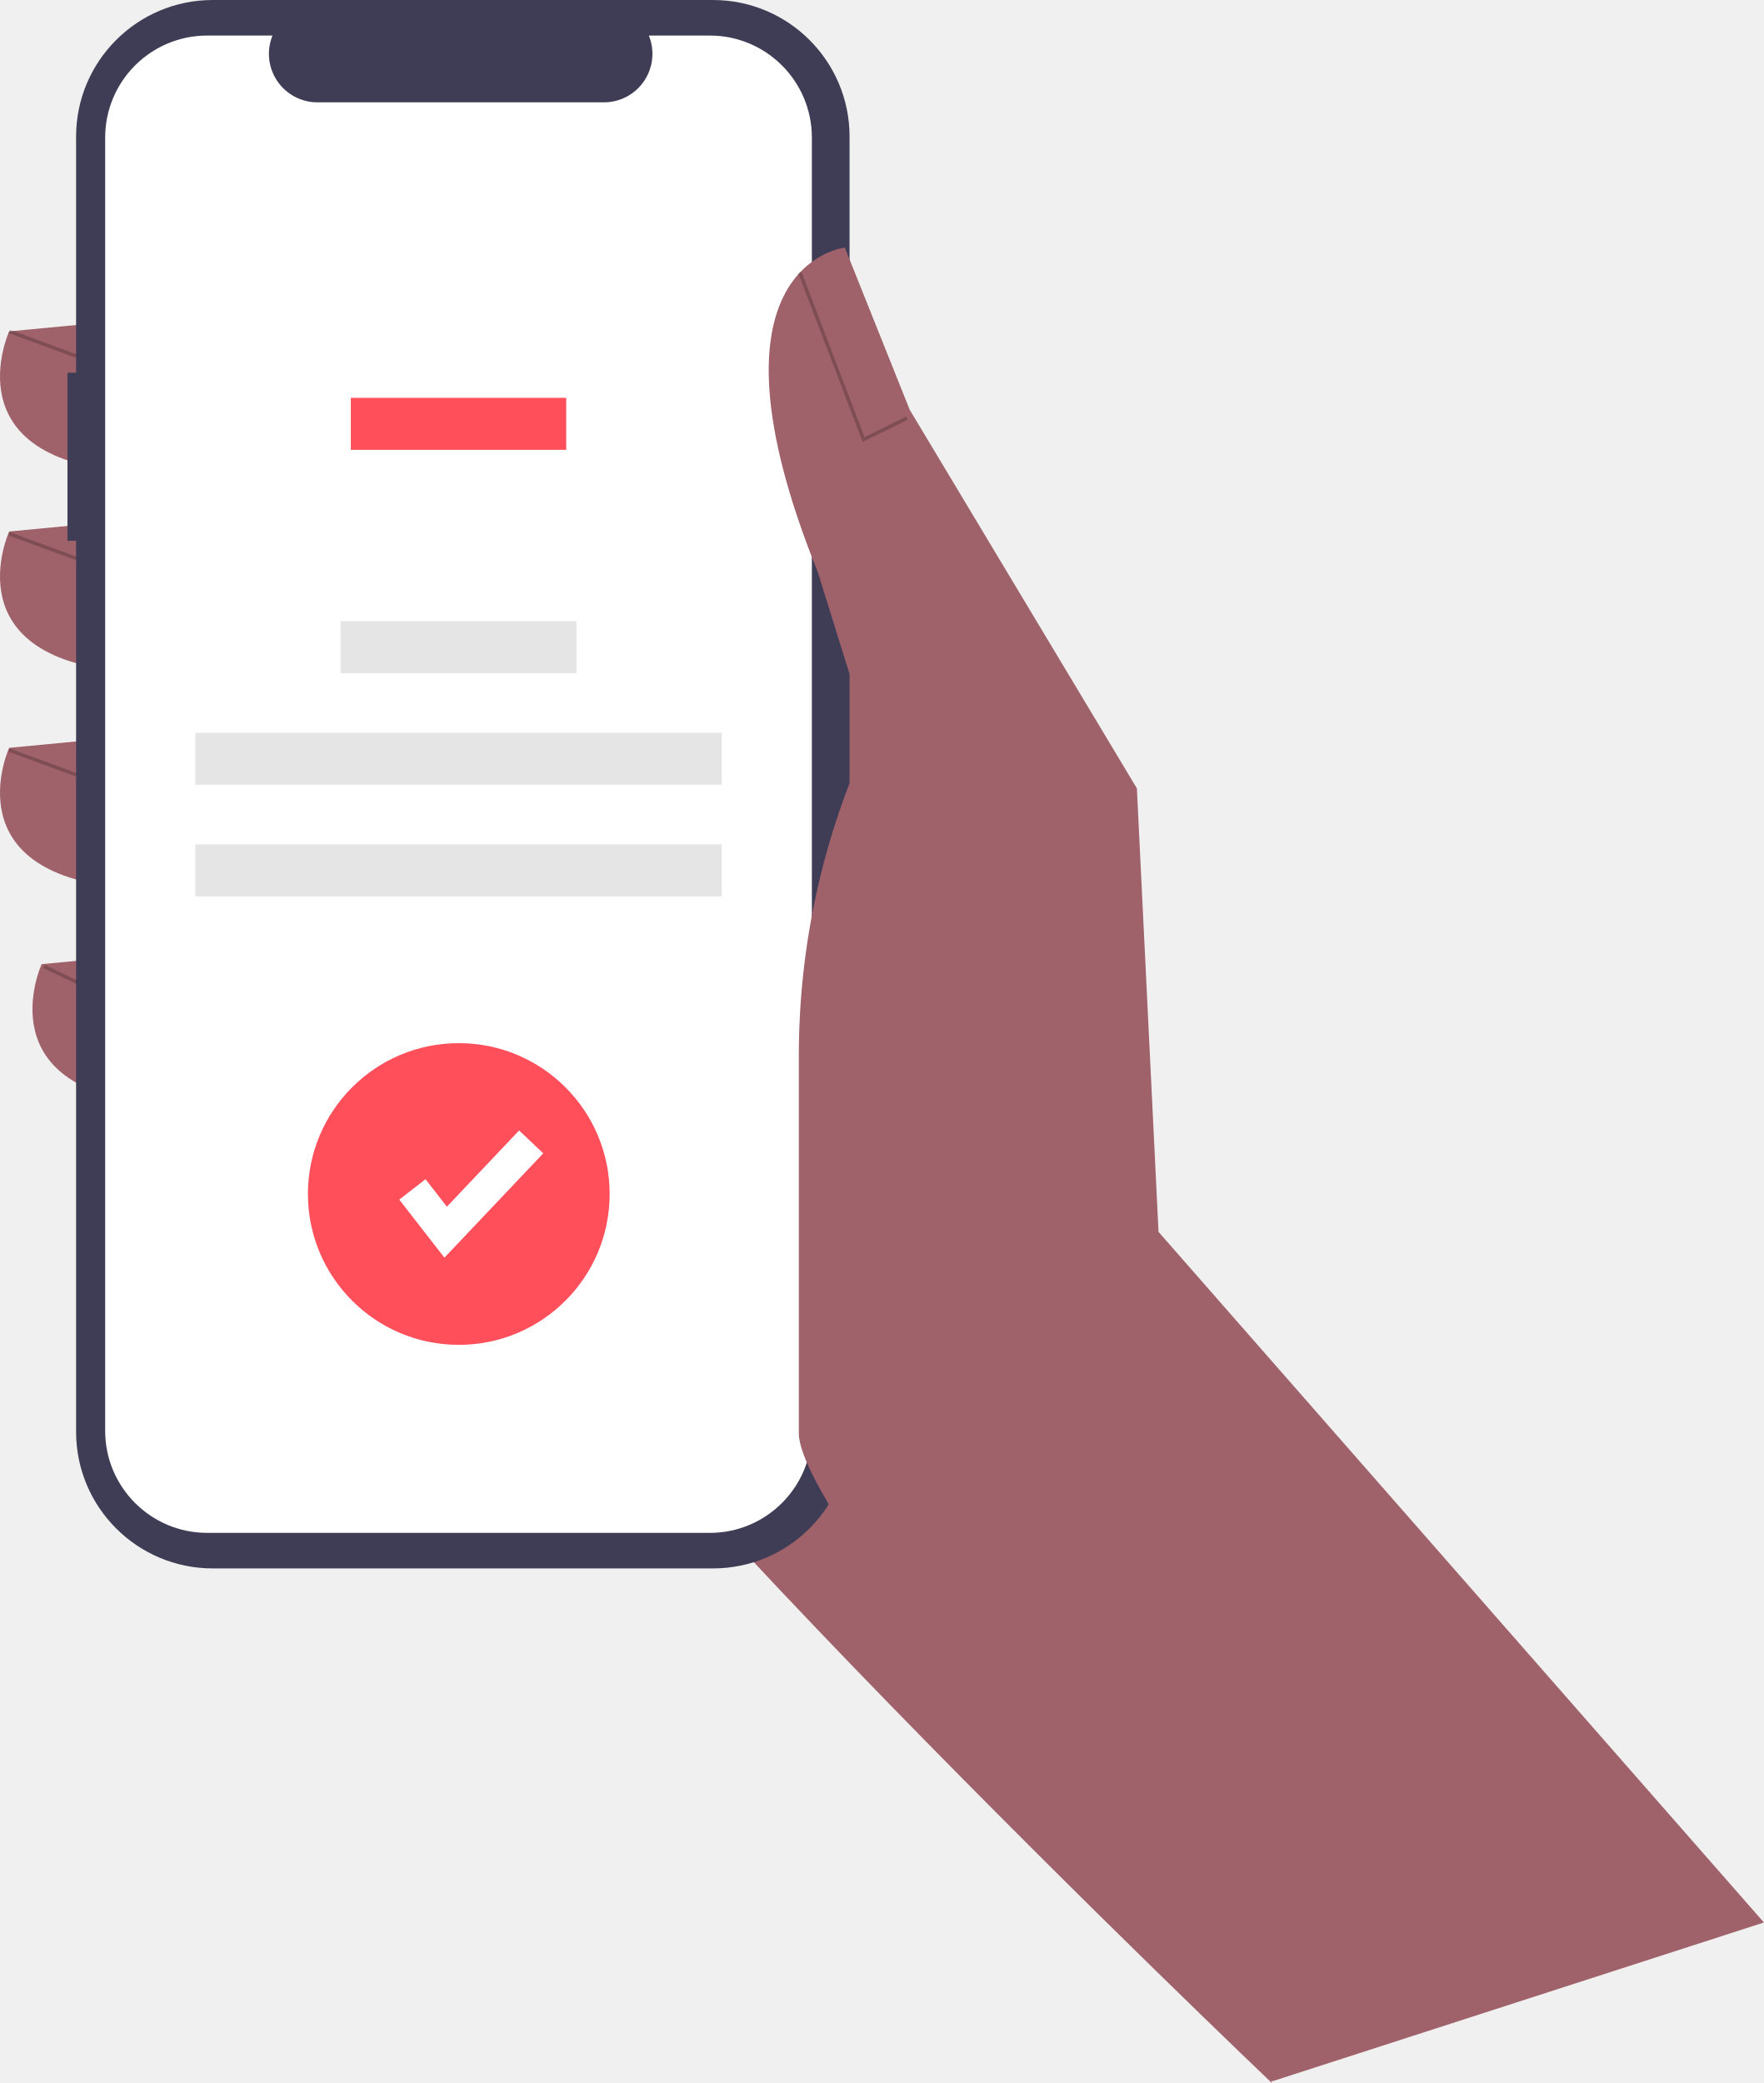
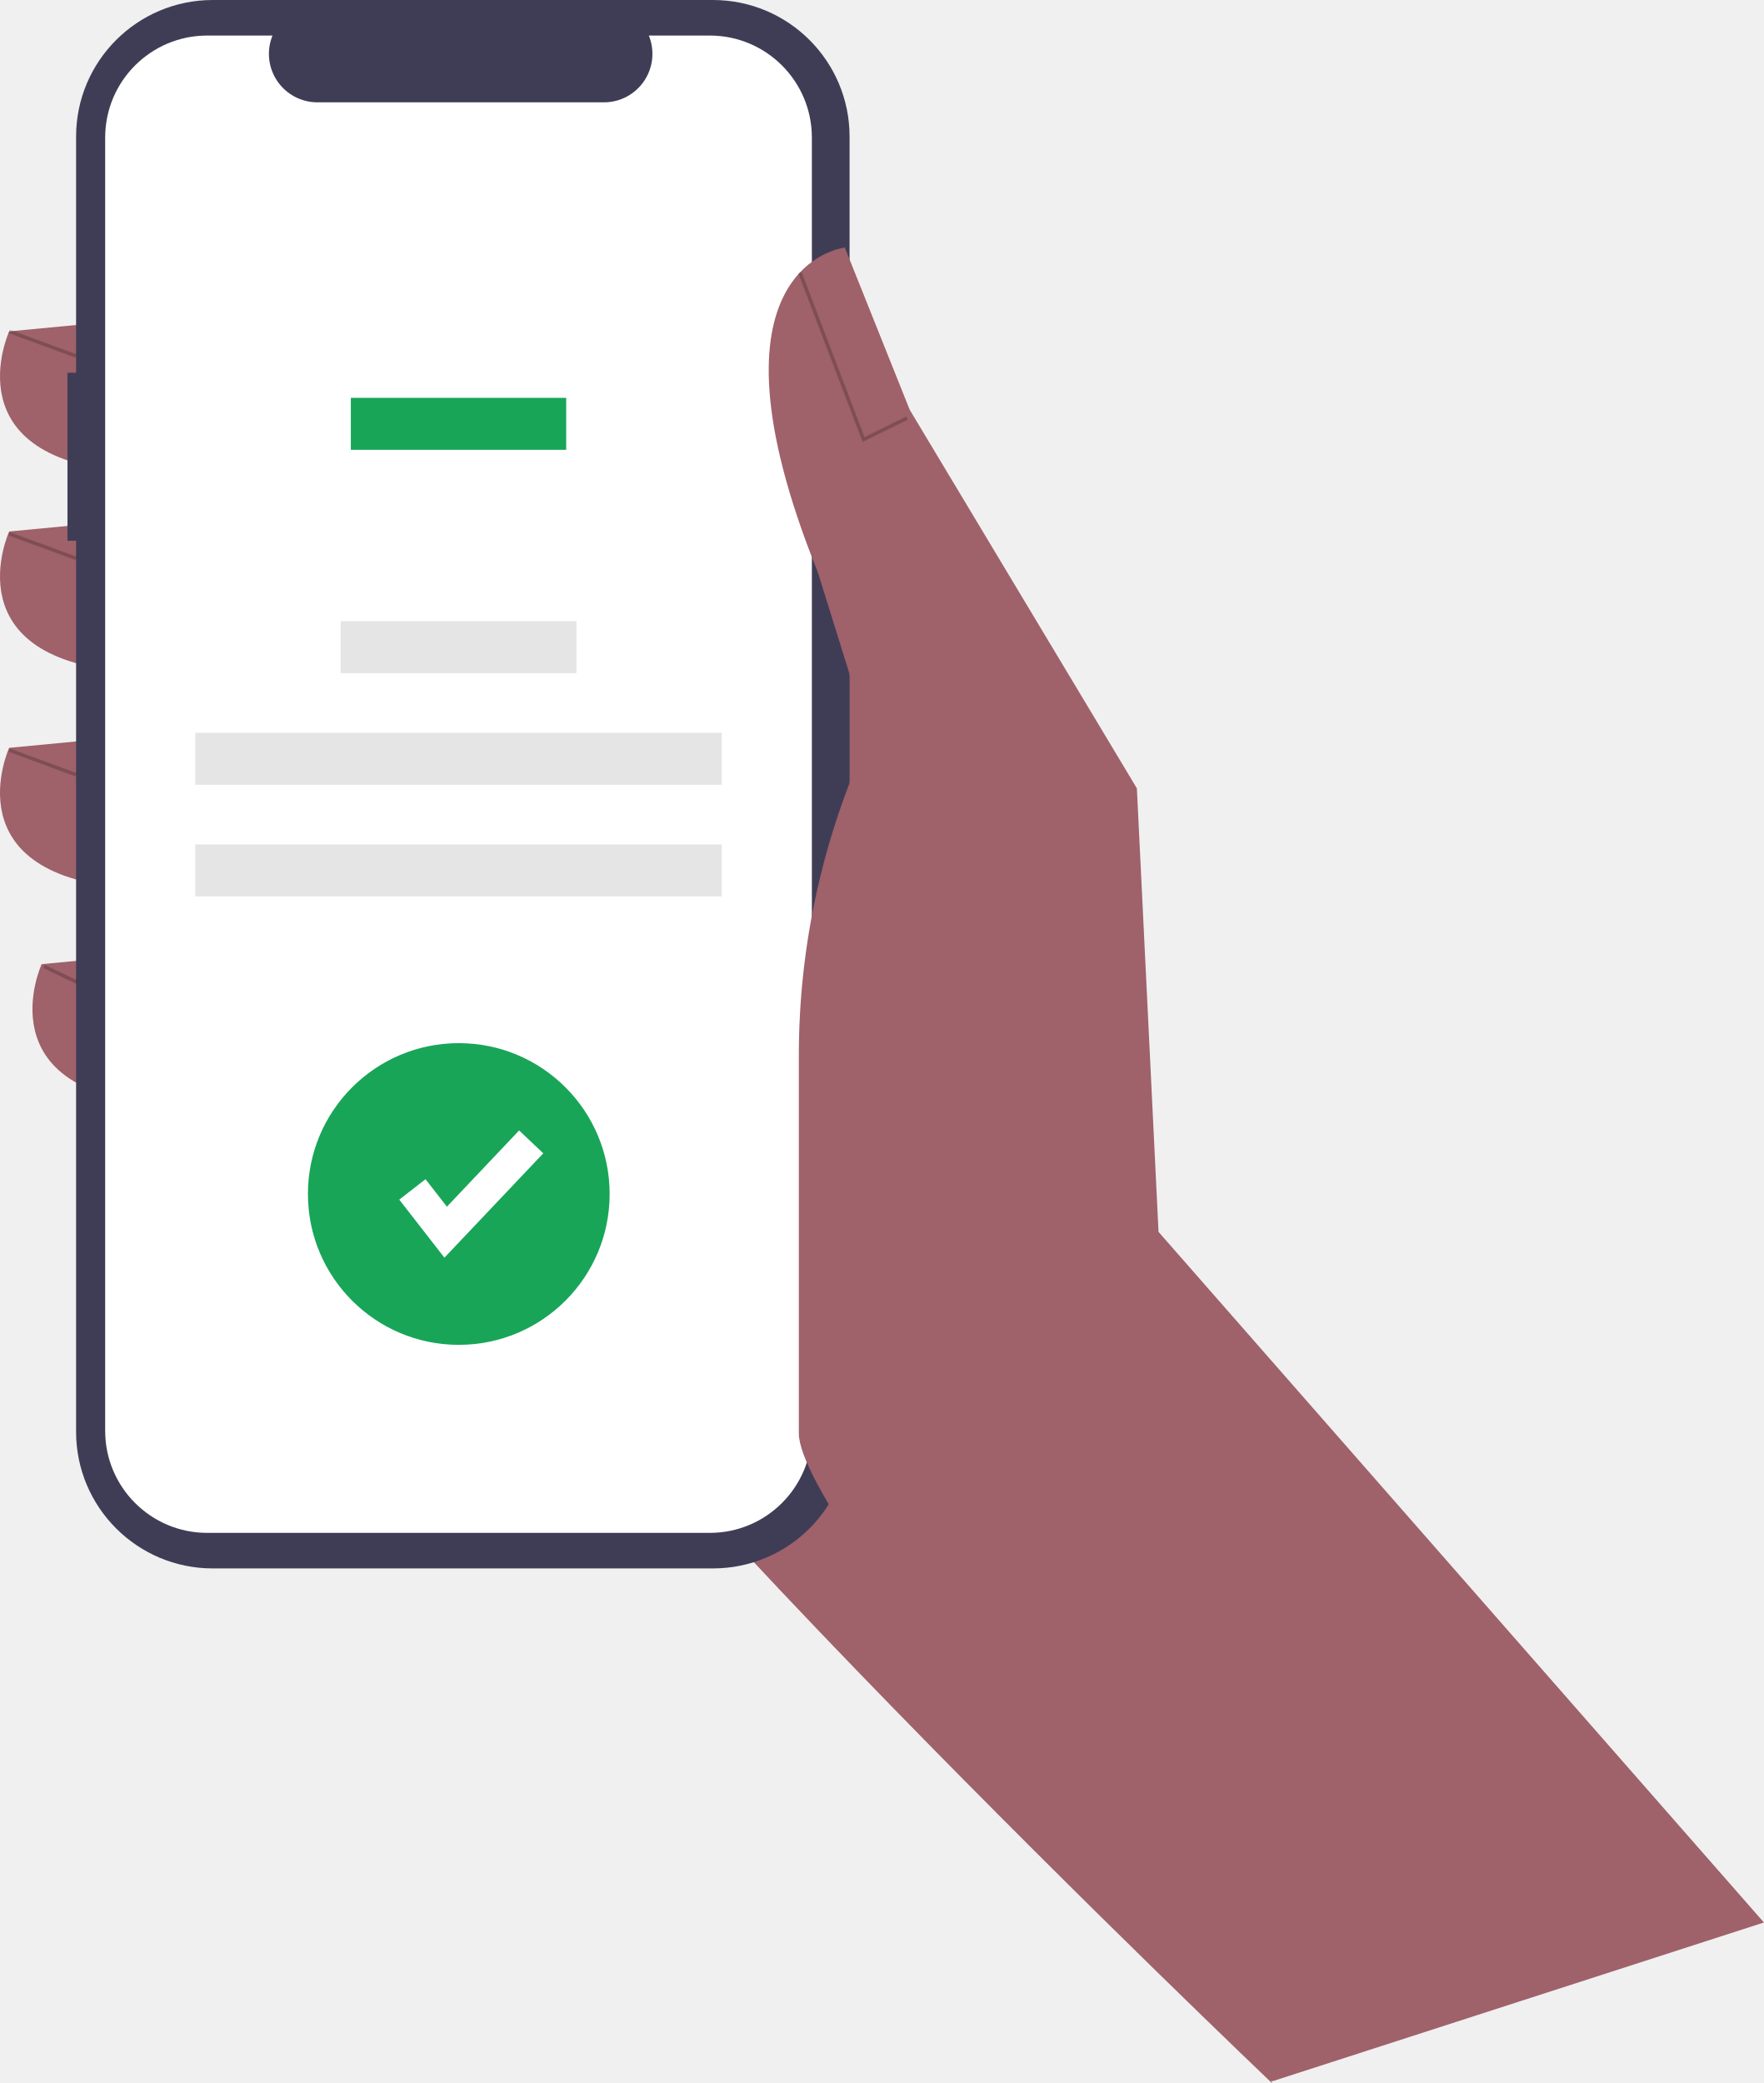
<svg xmlns="http://www.w3.org/2000/svg" id="a1446b94-79a8-45dc-beee-b314ae1acdc1" data-name="Layer 1" width="505.466" height="596.945" viewBox="0 0 505.466 596.945">
  <path d="M706.733,652.473l5,96S500.239,547.178,473.891,488.282,497.139,283.694,497.139,283.694l110.043,60.446Z" transform="translate(-347.2669 -151.5273)" fill="#9f616a" />
  <path d="M382.446,243.396l-32.548,3.1s-17.049,37.198,35.648,40.298Z" transform="translate(-347.2669 -151.5273)" fill="#9f616a" />
  <path d="M382.446,300.743l-32.548,3.1s-17.049,37.198,35.648,40.298Z" transform="translate(-347.2669 -151.5273)" fill="#9f616a" />
  <path d="M382.446,362.739l-32.548,3.1s-17.049,37.198,35.648,40.298Z" transform="translate(-347.2669 -151.5273)" fill="#9f616a" />
  <path d="M391.746,424.735l-32.548,3.1s-17.049,37.198,35.648,40.298Z" transform="translate(-347.2669 -151.5273)" fill="#9f616a" />
  <path d="M366.6,258.34h2.47V190.685a39.157,39.157,0,0,1,39.157-39.157H551.565a39.157,39.157,0,0,1,39.157,39.157V561.848a39.157,39.157,0,0,1-39.157,39.157H408.227a39.157,39.157,0,0,1-39.157-39.157V306.498h-2.47Z" transform="translate(-347.2669 -151.5273)" fill="#3f3d56" />
  <path d="M406.647,161.715h18.71a13.893,13.893,0,0,0,12.863,19.14h82.116a13.893,13.893,0,0,0,12.863-19.14h17.475a29.242,29.242,0,0,1,29.242,29.242V561.576a29.242,29.242,0,0,1-29.242,29.242H406.647a29.242,29.242,0,0,1-29.242-29.242h0V190.957A29.242,29.242,0,0,1,406.647,161.715Z" transform="translate(-347.2669 -151.5273)" fill="#fff" />
-   <rect x="100.537" y="114.016" width="61.715" height="14.892" fill="#ff4f5b" style="isolation:isolate" />
+   <rect x="100.537" y="114.016" width="61.715" height="14.892" fill="#18a558" style="isolation:isolate" />
  <rect x="97.599" y="178.009" width="67.592" height="14.892" fill="#e5e5e5" />
  <rect x="55.965" y="210" width="150.858" height="14.892" fill="#e5e5e5" />
  <rect x="55.965" y="241.99" width="150.858" height="14.892" fill="#e5e5e5" />
  <path d="M852.733,702.473l-173.48-197.917-6.2-127.092-65.096-108.493-18.599-46.497s-43.397,4.65-7.75,92.994l14.724,47.272,0,0a216.674,216.674,0,0,0-20.149,91.244v108.324c0,25.507,121.55,164.443,135.699,185.666l0,0Z" transform="translate(-347.2669 -151.5273)" fill="#9f616a" />
  <polygon points="247.195 126.636 260.136 120.276 259.695 119.378 247.738 125.255 229.688 77.932 228.754 78.289 247.195 126.636" opacity="0.2" />
  <rect x="358.984" y="239.811" width="1" height="20.43" transform="translate(-346.6561 349.3999) rotate(-69.7779)" opacity="0.2" />
  <rect x="358.984" y="297.811" width="1" height="20.43" transform="translate(-401.081 387.3516) rotate(-69.7779)" opacity="0.2" />
  <rect x="358.984" y="359.811" width="1" height="20.43" transform="translate(-459.2593 427.9207) rotate(-69.7779)" opacity="0.2" />
  <rect x="364.066" y="425.558" width="1" height="10.353" transform="translate(-528.7721 421.4985) rotate(-64.36101)" opacity="0.2" />
-   <circle cx="131.471" cy="342.175" r="43.23" fill="#ff4f5b" />
+   <circle cx="131.471" cy="342.175" r="43.23" fill="#18a558" />
  <polygon points="127.351 360.424 114.413 343.787 121.937 337.935 128.063 345.812 148.76 323.964 155.681 330.521 127.351 360.424" fill="#fff" />
</svg>
